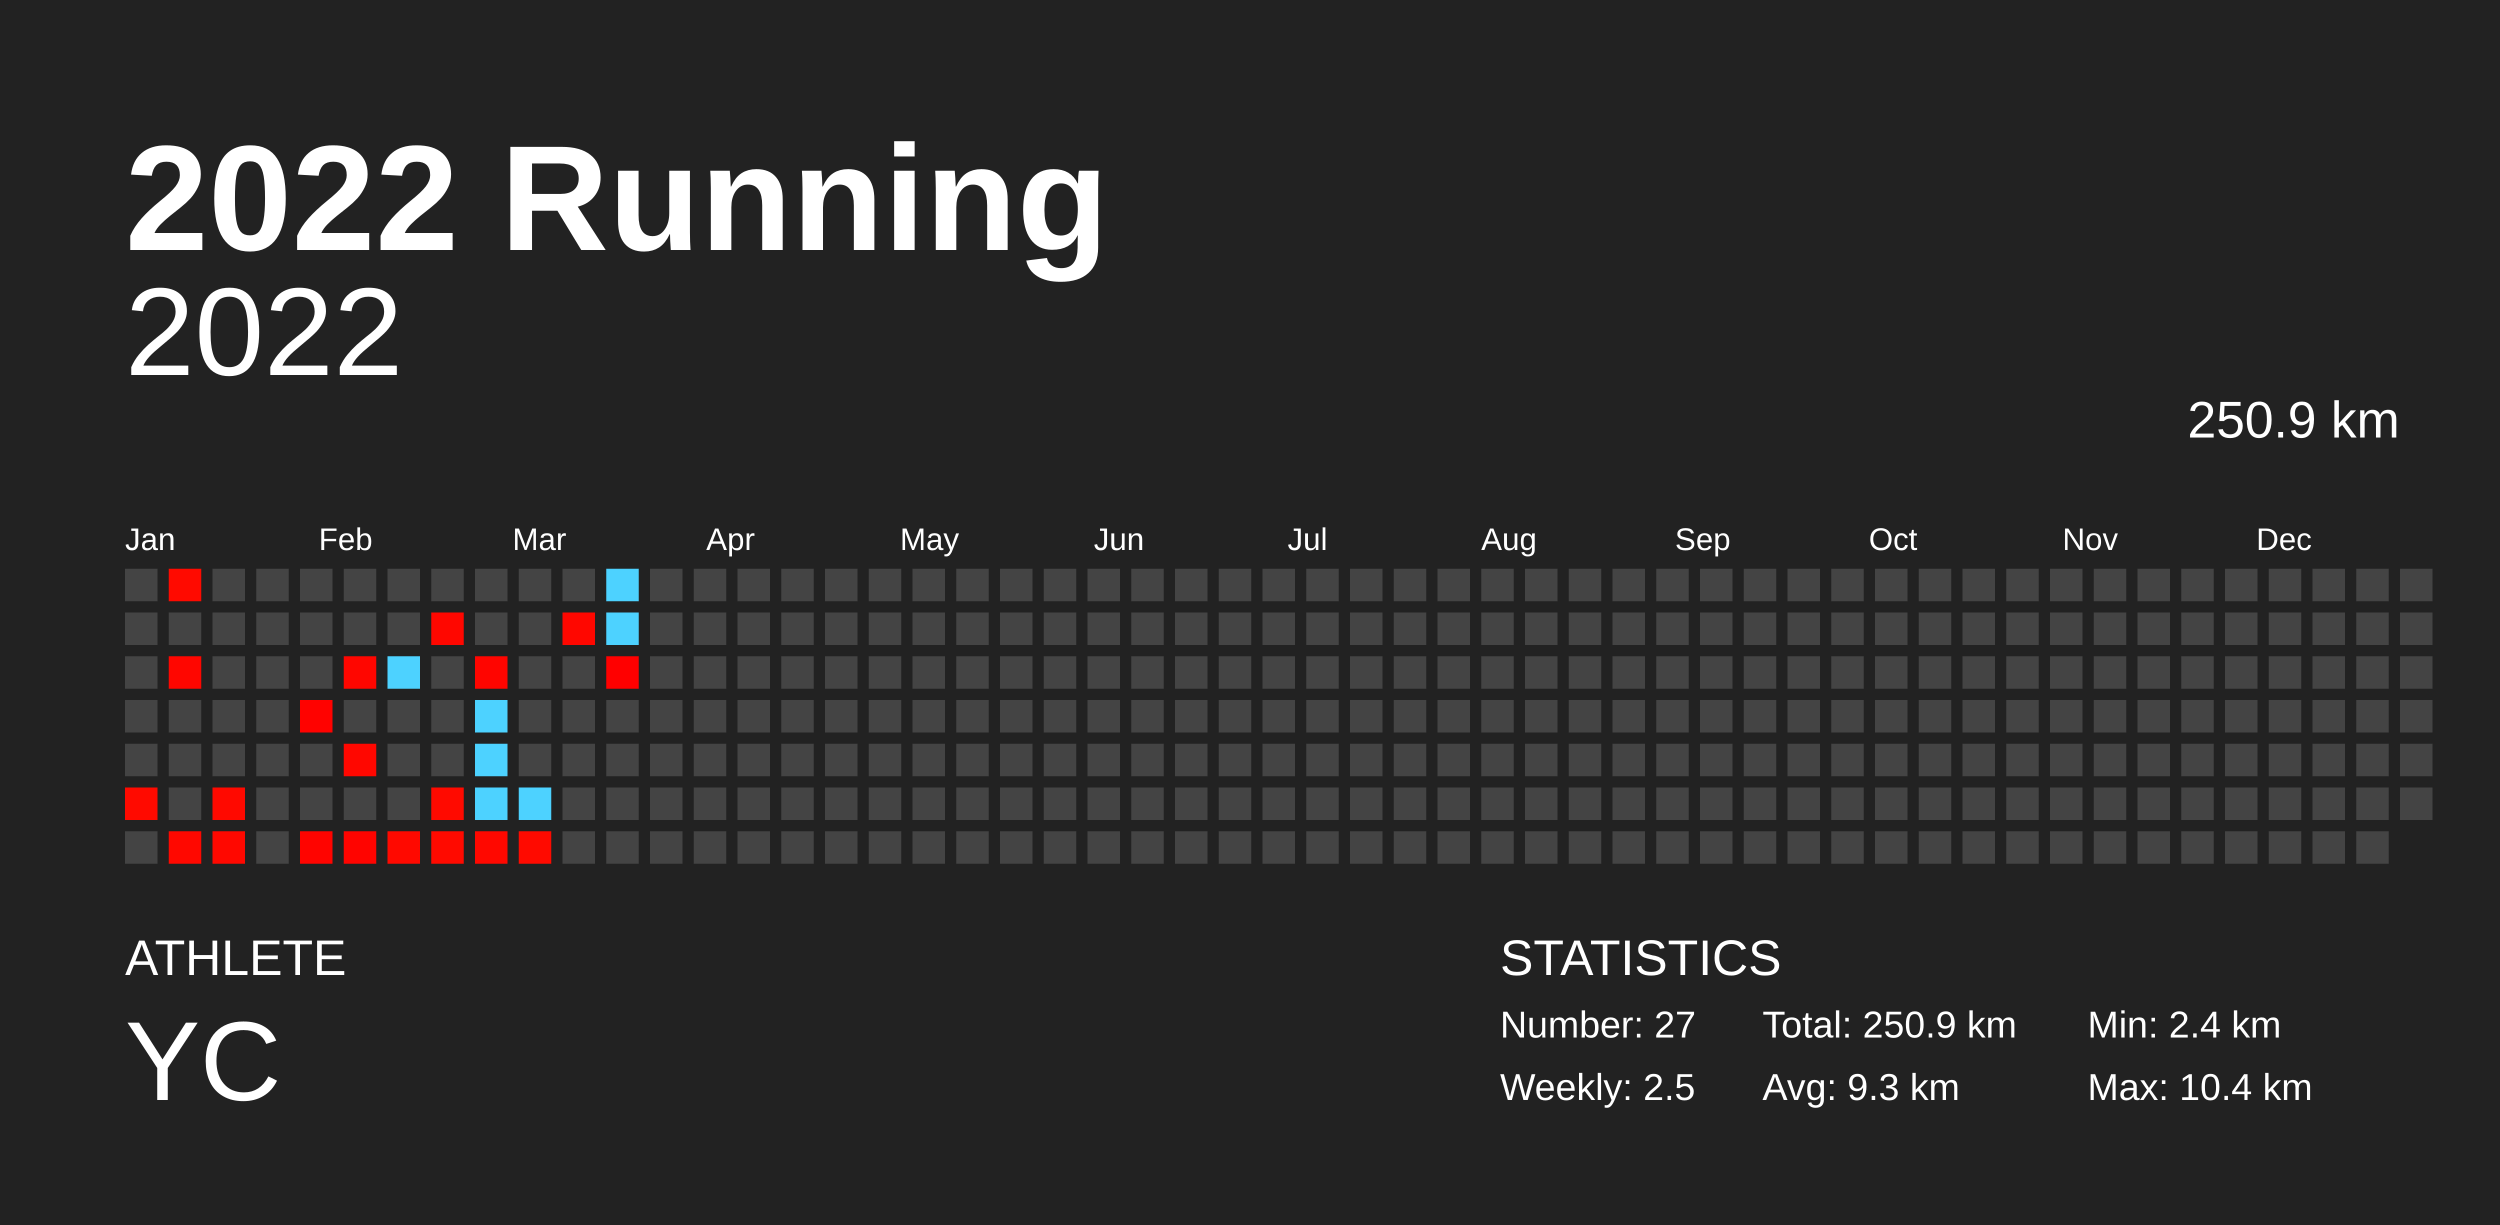
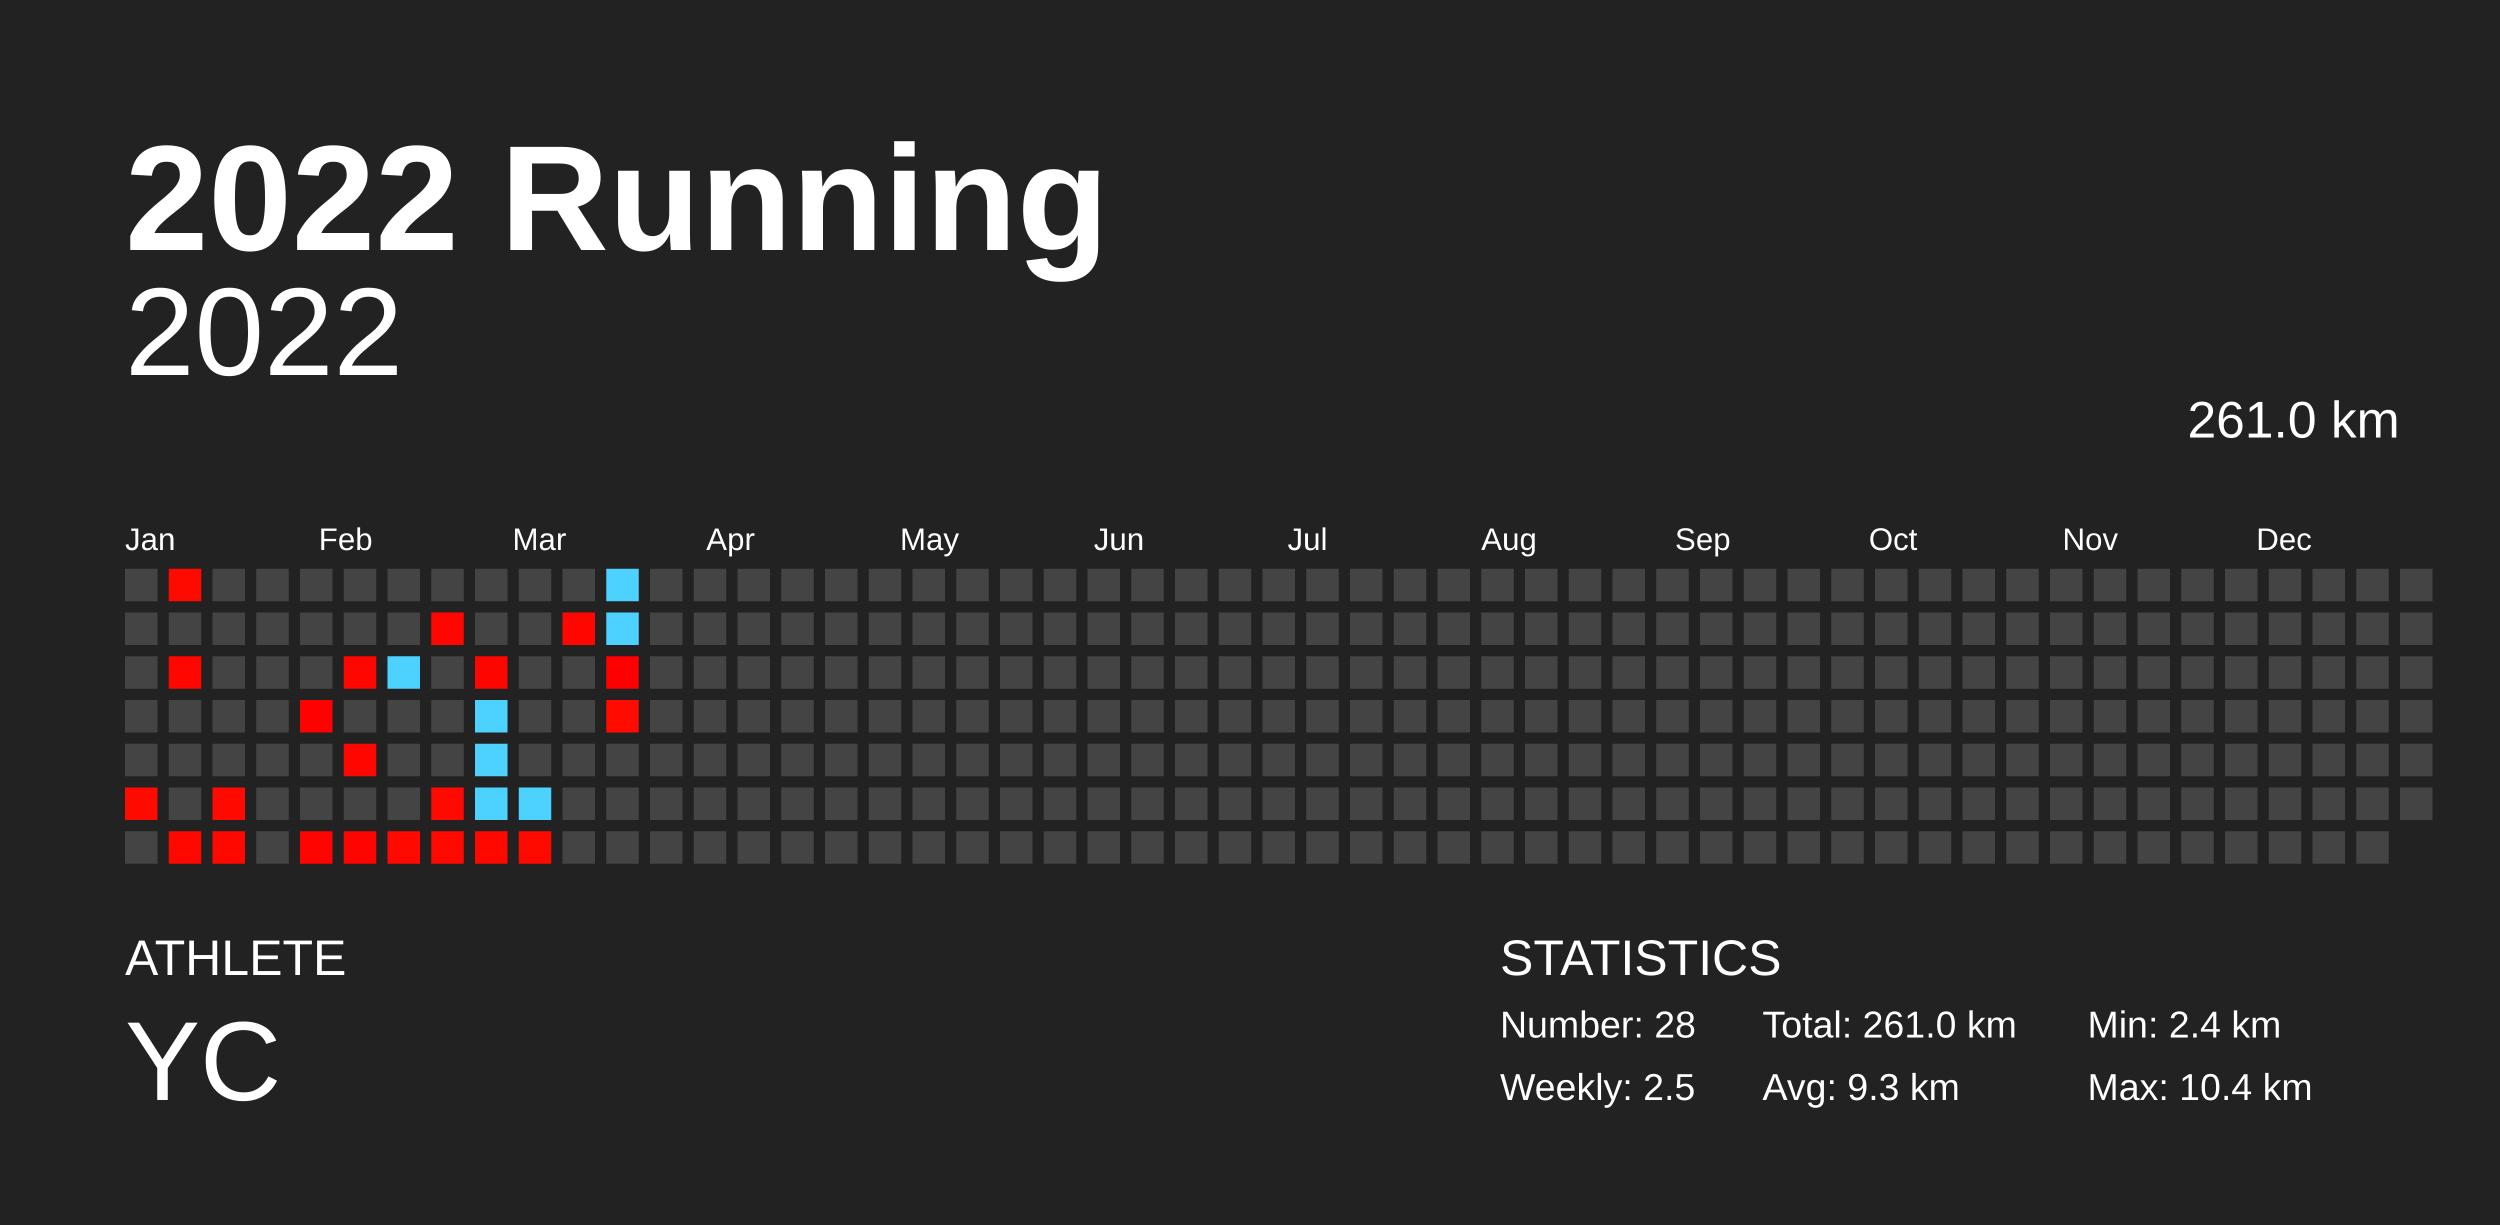
<svg xmlns="http://www.w3.org/2000/svg" baseProfile="full" height="98mm" version="1.1" viewBox="0,0,200,98" width="200mm">
  <defs />
  <rect fill="#222222" height="98" width="200" x="0" y="0" />
  <text fill="#FFFFFF" style="font-size:12px; font-family:Arial; font-weight:bold;" x="10" y="20">2022 Running</text>
  <text fill="#FFFFFF" style="font-size:4px; font-family:Arial" x="10" y="78">ATHLETE</text>
  <text fill="#FFFFFF" style="font-size:9px; font-family:Arial" x="10" y="88">YC</text>
  <text fill="#FFFFFF" style="font-size:4px; font-family:Arial" x="120" y="78">STATISTICS</text>
-   <text fill="#FFFFFF" style="font-size:3px; font-family:Arial" x="120" y="83">Number: 27</text>
+   <text fill="#FFFFFF" style="font-size:3px; font-family:Arial" x="120" y="83">Number: 28</text>
  <text fill="#FFFFFF" style="font-size:3px; font-family:Arial" x="120" y="88">Weekly: 2.5</text>
-   <text fill="#FFFFFF" style="font-size:3px; font-family:Arial" x="141" y="83">Total: 250.9 km</text>
+   <text fill="#FFFFFF" style="font-size:3px; font-family:Arial" x="141" y="83">Total: 261.0 km</text>
  <text fill="#FFFFFF" style="font-size:3px; font-family:Arial" x="141" y="88">Avg: 9.3 km</text>
  <text fill="#FFFFFF" style="font-size:3px; font-family:Arial" x="167" y="83">Min: 2.4 km</text>
  <text fill="#FFFFFF" style="font-size:3px; font-family:Arial" x="167" y="88">Max: 10.4 km</text>
  <text alignment-baseline="hanging" fill="#FFFFFF" style="font-size:10.0px; font-family:Arial;" x="10" y="30">2022</text>
-   <text alignment-baseline="hanging" fill="#FFFFFF" style="font-size:4.125px; font-family:Arial;" x="175" y="35">250.9 km</text>
+   <text alignment-baseline="hanging" fill="#FFFFFF" style="font-size:4.125px; font-family:Arial;" x="175" y="35">261.0 km</text>
  <text fill="#FFFFFF" style="font-size:2.5px; font-family:Arial" x="10.0" y="44">Jan</text>
  <text fill="#FFFFFF" style="font-size:2.5px; font-family:Arial" x="25.5" y="44">Feb</text>
  <text fill="#FFFFFF" style="font-size:2.5px; font-family:Arial" x="41.0" y="44">Mar</text>
  <text fill="#FFFFFF" style="font-size:2.5px; font-family:Arial" x="56.5" y="44">Apr</text>
  <text fill="#FFFFFF" style="font-size:2.5px; font-family:Arial" x="72.0" y="44">May</text>
  <text fill="#FFFFFF" style="font-size:2.5px; font-family:Arial" x="87.5" y="44">Jun</text>
  <text fill="#FFFFFF" style="font-size:2.5px; font-family:Arial" x="103.0" y="44">Jul</text>
  <text fill="#FFFFFF" style="font-size:2.5px; font-family:Arial" x="118.5" y="44">Aug</text>
  <text fill="#FFFFFF" style="font-size:2.5px; font-family:Arial" x="134.0" y="44">Sep</text>
  <text fill="#FFFFFF" style="font-size:2.5px; font-family:Arial" x="149.5" y="44">Oct</text>
  <text fill="#FFFFFF" style="font-size:2.5px; font-family:Arial" x="165.0" y="44">Nov</text>
  <text fill="#FFFFFF" style="font-size:2.5px; font-family:Arial" x="180.5" y="44">Dec</text>
  <rect fill="#444444" height="2.6" width="2.6" x="10.0" y="45.5" />
  <rect fill="#444444" height="2.6" width="2.6" x="10.0" y="49.0" />
  <rect fill="#444444" height="2.6" width="2.6" x="10.0" y="52.5" />
  <rect fill="#444444" height="2.6" width="2.6" x="10.0" y="56.0" />
  <rect fill="#444444" height="2.6" width="2.6" x="10.0" y="59.5" />
  <rect fill="#ff0a00" height="2.6" width="2.6" x="10.0" y="63.0" />
  <rect fill="#444444" height="2.6" width="2.6" x="10.0" y="66.5" />
  <rect fill="#ff0a00" height="2.6" width="2.6" x="13.5" y="45.5" />
  <rect fill="#444444" height="2.6" width="2.6" x="13.5" y="49.0" />
  <rect fill="#ff0600" height="2.6" width="2.6" x="13.5" y="52.5" />
  <rect fill="#444444" height="2.6" width="2.6" x="13.5" y="56.0" />
  <rect fill="#444444" height="2.6" width="2.6" x="13.5" y="59.5" />
  <rect fill="#444444" height="2.6" width="2.6" x="13.5" y="63.0" />
  <rect fill="#ff0800" height="2.6" width="2.6" x="13.5" y="66.5" />
  <rect fill="#444444" height="2.6" width="2.6" x="17.0" y="45.5" />
  <rect fill="#444444" height="2.6" width="2.6" x="17.0" y="49.0" />
  <rect fill="#444444" height="2.6" width="2.6" x="17.0" y="52.5" />
  <rect fill="#444444" height="2.6" width="2.6" x="17.0" y="56.0" />
  <rect fill="#444444" height="2.6" width="2.6" x="17.0" y="59.5" />
  <rect fill="#ff0900" height="2.6" width="2.6" x="17.0" y="63.0" />
  <rect fill="#ff0800" height="2.6" width="2.6" x="17.0" y="66.5" />
  <rect fill="#444444" height="2.6" width="2.6" x="20.5" y="45.5" />
  <rect fill="#444444" height="2.6" width="2.6" x="20.5" y="49.0" />
  <rect fill="#444444" height="2.6" width="2.6" x="20.5" y="52.5" />
  <rect fill="#444444" height="2.6" width="2.6" x="20.5" y="56.0" />
  <rect fill="#444444" height="2.6" width="2.6" x="20.5" y="59.5" />
  <rect fill="#444444" height="2.6" width="2.6" x="20.5" y="63.0" />
  <rect fill="#444444" height="2.6" width="2.6" x="20.5" y="66.5" />
  <rect fill="#444444" height="2.6" width="2.6" x="24.0" y="45.5" />
  <rect fill="#444444" height="2.6" width="2.6" x="24.0" y="49.0" />
  <rect fill="#444444" height="2.6" width="2.6" x="24.0" y="52.5" />
  <rect fill="#ff0200" height="2.6" width="2.6" x="24.0" y="56.0" />
  <rect fill="#444444" height="2.6" width="2.6" x="24.0" y="59.5" />
  <rect fill="#444444" height="2.6" width="2.6" x="24.0" y="63.0" />
  <rect fill="#ff0400" height="2.6" width="2.6" x="24.0" y="66.5" />
  <rect fill="#444444" height="2.6" width="2.6" x="27.5" y="45.5" />
  <rect fill="#444444" height="2.6" width="2.6" x="27.5" y="49.0" />
  <rect fill="#ff0600" height="2.6" width="2.6" x="27.5" y="52.5" />
  <rect fill="#444444" height="2.6" width="2.6" x="27.5" y="56.0" />
  <rect fill="#ff0700" height="2.6" width="2.6" x="27.5" y="59.5" />
  <rect fill="#444444" height="2.6" width="2.6" x="27.5" y="63.0" />
  <rect fill="#ff0400" height="2.6" width="2.6" x="27.5" y="66.5" />
  <rect fill="#444444" height="2.6" width="2.6" x="31.0" y="45.5" />
  <rect fill="#444444" height="2.6" width="2.6" x="31.0" y="49.0" />
  <rect fill="#4dd2ff" height="2.6" width="2.6" x="31.0" y="52.5" />
  <rect fill="#444444" height="2.6" width="2.6" x="31.0" y="56.0" />
  <rect fill="#444444" height="2.6" width="2.6" x="31.0" y="59.5" />
  <rect fill="#444444" height="2.6" width="2.6" x="31.0" y="63.0" />
  <rect fill="#ff0900" height="2.6" width="2.6" x="31.0" y="66.5" />
  <rect fill="#444444" height="2.6" width="2.6" x="34.5" y="45.5" />
  <rect fill="#ff0700" height="2.6" width="2.6" x="34.5" y="49.0" />
  <rect fill="#444444" height="2.6" width="2.6" x="34.5" y="52.5" />
  <rect fill="#444444" height="2.6" width="2.6" x="34.5" y="56.0" />
  <rect fill="#444444" height="2.6" width="2.6" x="34.5" y="59.5" />
  <rect fill="#ff0a00" height="2.6" width="2.6" x="34.5" y="63.0" />
  <rect fill="#ff0a00" height="2.6" width="2.6" x="34.5" y="66.5" />
  <rect fill="#444444" height="2.6" width="2.6" x="38.0" y="45.5" />
  <rect fill="#444444" height="2.6" width="2.6" x="38.0" y="49.0" />
  <rect fill="#ff0500" height="2.6" width="2.6" x="38.0" y="52.5" />
  <rect fill="#4dd2ff" height="2.6" width="2.6" x="38.0" y="56.0" />
  <rect fill="#4dd2ff" height="2.6" width="2.6" x="38.0" y="59.5" />
  <rect fill="#4dd2ff" height="2.6" width="2.6" x="38.0" y="63.0" />
  <rect fill="#ff0800" height="2.6" width="2.6" x="38.0" y="66.5" />
  <rect fill="#444444" height="2.6" width="2.6" x="41.5" y="45.5" />
  <rect fill="#444444" height="2.6" width="2.6" x="41.5" y="49.0" />
  <rect fill="#444444" height="2.6" width="2.6" x="41.5" y="52.5" />
  <rect fill="#444444" height="2.6" width="2.6" x="41.5" y="56.0" />
  <rect fill="#444444" height="2.6" width="2.6" x="41.5" y="59.5" />
  <rect fill="#4dd2ff" height="2.6" width="2.6" x="41.5" y="63.0" />
  <rect fill="#ff0a00" height="2.6" width="2.6" x="41.5" y="66.5" />
  <rect fill="#444444" height="2.6" width="2.6" x="45.0" y="45.5" />
  <rect fill="#ff0700" height="2.6" width="2.6" x="45.0" y="49.0" />
  <rect fill="#444444" height="2.6" width="2.6" x="45.0" y="52.5" />
  <rect fill="#444444" height="2.6" width="2.6" x="45.0" y="56.0" />
  <rect fill="#444444" height="2.6" width="2.6" x="45.0" y="59.5" />
  <rect fill="#444444" height="2.6" width="2.6" x="45.0" y="63.0" />
  <rect fill="#444444" height="2.6" width="2.6" x="45.0" y="66.5" />
  <rect fill="#4dd2ff" height="2.6" width="2.6" x="48.5" y="45.5" />
  <rect fill="#4dd2ff" height="2.6" width="2.6" x="48.5" y="49.0" />
  <rect fill="#ff0000" height="2.6" width="2.6" x="48.5" y="52.5" />
-   <rect fill="#444444" height="2.6" width="2.6" x="48.5" y="56.0" />
+   <rect fill="#ff0b00" height="2.6" width="2.6" x="48.5" y="56.0" />
  <rect fill="#444444" height="2.6" width="2.6" x="48.5" y="59.5" />
  <rect fill="#444444" height="2.6" width="2.6" x="48.5" y="63.0" />
  <rect fill="#444444" height="2.6" width="2.6" x="48.5" y="66.5" />
  <rect fill="#444444" height="2.6" width="2.6" x="52.0" y="45.5" />
  <rect fill="#444444" height="2.6" width="2.6" x="52.0" y="49.0" />
  <rect fill="#444444" height="2.6" width="2.6" x="52.0" y="52.5" />
  <rect fill="#444444" height="2.6" width="2.6" x="52.0" y="56.0" />
  <rect fill="#444444" height="2.6" width="2.6" x="52.0" y="59.5" />
  <rect fill="#444444" height="2.6" width="2.6" x="52.0" y="63.0" />
  <rect fill="#444444" height="2.6" width="2.6" x="52.0" y="66.5" />
  <rect fill="#444444" height="2.6" width="2.6" x="55.5" y="45.5" />
  <rect fill="#444444" height="2.6" width="2.6" x="55.5" y="49.0" />
  <rect fill="#444444" height="2.6" width="2.6" x="55.5" y="52.5" />
  <rect fill="#444444" height="2.6" width="2.6" x="55.5" y="56.0" />
  <rect fill="#444444" height="2.6" width="2.6" x="55.5" y="59.5" />
  <rect fill="#444444" height="2.6" width="2.6" x="55.5" y="63.0" />
  <rect fill="#444444" height="2.6" width="2.6" x="55.5" y="66.5" />
  <rect fill="#444444" height="2.6" width="2.6" x="59.0" y="45.5" />
  <rect fill="#444444" height="2.6" width="2.6" x="59.0" y="49.0" />
  <rect fill="#444444" height="2.6" width="2.6" x="59.0" y="52.5" />
  <rect fill="#444444" height="2.6" width="2.6" x="59.0" y="56.0" />
  <rect fill="#444444" height="2.6" width="2.6" x="59.0" y="59.5" />
  <rect fill="#444444" height="2.6" width="2.6" x="59.0" y="63.0" />
  <rect fill="#444444" height="2.6" width="2.6" x="59.0" y="66.5" />
  <rect fill="#444444" height="2.6" width="2.6" x="62.5" y="45.5" />
  <rect fill="#444444" height="2.6" width="2.6" x="62.5" y="49.0" />
  <rect fill="#444444" height="2.6" width="2.6" x="62.5" y="52.5" />
  <rect fill="#444444" height="2.6" width="2.6" x="62.5" y="56.0" />
  <rect fill="#444444" height="2.6" width="2.6" x="62.5" y="59.5" />
  <rect fill="#444444" height="2.6" width="2.6" x="62.5" y="63.0" />
  <rect fill="#444444" height="2.6" width="2.6" x="62.5" y="66.5" />
  <rect fill="#444444" height="2.6" width="2.6" x="66.0" y="45.5" />
  <rect fill="#444444" height="2.6" width="2.6" x="66.0" y="49.0" />
  <rect fill="#444444" height="2.6" width="2.6" x="66.0" y="52.5" />
  <rect fill="#444444" height="2.6" width="2.6" x="66.0" y="56.0" />
  <rect fill="#444444" height="2.6" width="2.6" x="66.0" y="59.5" />
  <rect fill="#444444" height="2.6" width="2.6" x="66.0" y="63.0" />
  <rect fill="#444444" height="2.6" width="2.6" x="66.0" y="66.5" />
  <rect fill="#444444" height="2.6" width="2.6" x="69.5" y="45.5" />
  <rect fill="#444444" height="2.6" width="2.6" x="69.5" y="49.0" />
  <rect fill="#444444" height="2.6" width="2.6" x="69.5" y="52.5" />
  <rect fill="#444444" height="2.6" width="2.6" x="69.5" y="56.0" />
  <rect fill="#444444" height="2.6" width="2.6" x="69.5" y="59.5" />
  <rect fill="#444444" height="2.6" width="2.6" x="69.5" y="63.0" />
  <rect fill="#444444" height="2.6" width="2.6" x="69.5" y="66.5" />
  <rect fill="#444444" height="2.6" width="2.6" x="73.0" y="45.5" />
  <rect fill="#444444" height="2.6" width="2.6" x="73.0" y="49.0" />
  <rect fill="#444444" height="2.6" width="2.6" x="73.0" y="52.5" />
  <rect fill="#444444" height="2.6" width="2.6" x="73.0" y="56.0" />
  <rect fill="#444444" height="2.6" width="2.6" x="73.0" y="59.5" />
  <rect fill="#444444" height="2.6" width="2.6" x="73.0" y="63.0" />
  <rect fill="#444444" height="2.6" width="2.6" x="73.0" y="66.5" />
  <rect fill="#444444" height="2.6" width="2.6" x="76.5" y="45.5" />
  <rect fill="#444444" height="2.6" width="2.6" x="76.5" y="49.0" />
  <rect fill="#444444" height="2.6" width="2.6" x="76.5" y="52.5" />
  <rect fill="#444444" height="2.6" width="2.6" x="76.5" y="56.0" />
  <rect fill="#444444" height="2.6" width="2.6" x="76.5" y="59.5" />
  <rect fill="#444444" height="2.6" width="2.6" x="76.5" y="63.0" />
  <rect fill="#444444" height="2.6" width="2.6" x="76.5" y="66.5" />
  <rect fill="#444444" height="2.6" width="2.6" x="80.0" y="45.5" />
  <rect fill="#444444" height="2.6" width="2.6" x="80.0" y="49.0" />
  <rect fill="#444444" height="2.6" width="2.6" x="80.0" y="52.5" />
  <rect fill="#444444" height="2.6" width="2.6" x="80.0" y="56.0" />
  <rect fill="#444444" height="2.6" width="2.6" x="80.0" y="59.5" />
  <rect fill="#444444" height="2.6" width="2.6" x="80.0" y="63.0" />
  <rect fill="#444444" height="2.6" width="2.6" x="80.0" y="66.5" />
  <rect fill="#444444" height="2.6" width="2.6" x="83.5" y="45.5" />
  <rect fill="#444444" height="2.6" width="2.6" x="83.5" y="49.0" />
  <rect fill="#444444" height="2.6" width="2.6" x="83.5" y="52.5" />
  <rect fill="#444444" height="2.6" width="2.6" x="83.5" y="56.0" />
  <rect fill="#444444" height="2.6" width="2.6" x="83.5" y="59.5" />
  <rect fill="#444444" height="2.6" width="2.6" x="83.5" y="63.0" />
  <rect fill="#444444" height="2.6" width="2.6" x="83.5" y="66.5" />
  <rect fill="#444444" height="2.6" width="2.6" x="87.0" y="45.5" />
  <rect fill="#444444" height="2.6" width="2.6" x="87.0" y="49.0" />
  <rect fill="#444444" height="2.6" width="2.6" x="87.0" y="52.5" />
  <rect fill="#444444" height="2.6" width="2.6" x="87.0" y="56.0" />
  <rect fill="#444444" height="2.6" width="2.6" x="87.0" y="59.5" />
  <rect fill="#444444" height="2.6" width="2.6" x="87.0" y="63.0" />
  <rect fill="#444444" height="2.6" width="2.6" x="87.0" y="66.5" />
  <rect fill="#444444" height="2.6" width="2.6" x="90.5" y="45.5" />
  <rect fill="#444444" height="2.6" width="2.6" x="90.5" y="49.0" />
  <rect fill="#444444" height="2.6" width="2.6" x="90.5" y="52.5" />
  <rect fill="#444444" height="2.6" width="2.6" x="90.5" y="56.0" />
  <rect fill="#444444" height="2.6" width="2.6" x="90.5" y="59.5" />
  <rect fill="#444444" height="2.6" width="2.6" x="90.5" y="63.0" />
  <rect fill="#444444" height="2.6" width="2.6" x="90.5" y="66.5" />
  <rect fill="#444444" height="2.6" width="2.6" x="94.0" y="45.5" />
  <rect fill="#444444" height="2.6" width="2.6" x="94.0" y="49.0" />
  <rect fill="#444444" height="2.6" width="2.6" x="94.0" y="52.5" />
  <rect fill="#444444" height="2.6" width="2.6" x="94.0" y="56.0" />
  <rect fill="#444444" height="2.6" width="2.6" x="94.0" y="59.5" />
  <rect fill="#444444" height="2.6" width="2.6" x="94.0" y="63.0" />
  <rect fill="#444444" height="2.6" width="2.6" x="94.0" y="66.5" />
  <rect fill="#444444" height="2.6" width="2.6" x="97.5" y="45.5" />
  <rect fill="#444444" height="2.6" width="2.6" x="97.5" y="49.0" />
  <rect fill="#444444" height="2.6" width="2.6" x="97.5" y="52.5" />
  <rect fill="#444444" height="2.6" width="2.6" x="97.5" y="56.0" />
  <rect fill="#444444" height="2.6" width="2.6" x="97.5" y="59.5" />
  <rect fill="#444444" height="2.6" width="2.6" x="97.5" y="63.0" />
  <rect fill="#444444" height="2.6" width="2.6" x="97.5" y="66.5" />
  <rect fill="#444444" height="2.6" width="2.6" x="101.0" y="45.5" />
  <rect fill="#444444" height="2.6" width="2.6" x="101.0" y="49.0" />
  <rect fill="#444444" height="2.6" width="2.6" x="101.0" y="52.5" />
  <rect fill="#444444" height="2.6" width="2.6" x="101.0" y="56.0" />
  <rect fill="#444444" height="2.6" width="2.6" x="101.0" y="59.5" />
  <rect fill="#444444" height="2.6" width="2.6" x="101.0" y="63.0" />
  <rect fill="#444444" height="2.6" width="2.6" x="101.0" y="66.5" />
  <rect fill="#444444" height="2.6" width="2.6" x="104.5" y="45.5" />
  <rect fill="#444444" height="2.6" width="2.6" x="104.5" y="49.0" />
  <rect fill="#444444" height="2.6" width="2.6" x="104.5" y="52.5" />
  <rect fill="#444444" height="2.6" width="2.6" x="104.5" y="56.0" />
  <rect fill="#444444" height="2.6" width="2.6" x="104.5" y="59.5" />
  <rect fill="#444444" height="2.6" width="2.6" x="104.5" y="63.0" />
  <rect fill="#444444" height="2.6" width="2.6" x="104.5" y="66.5" />
  <rect fill="#444444" height="2.6" width="2.6" x="108.0" y="45.5" />
  <rect fill="#444444" height="2.6" width="2.6" x="108.0" y="49.0" />
  <rect fill="#444444" height="2.6" width="2.6" x="108.0" y="52.5" />
  <rect fill="#444444" height="2.6" width="2.6" x="108.0" y="56.0" />
  <rect fill="#444444" height="2.6" width="2.6" x="108.0" y="59.5" />
  <rect fill="#444444" height="2.6" width="2.6" x="108.0" y="63.0" />
  <rect fill="#444444" height="2.6" width="2.6" x="108.0" y="66.5" />
  <rect fill="#444444" height="2.6" width="2.6" x="111.5" y="45.5" />
  <rect fill="#444444" height="2.6" width="2.6" x="111.5" y="49.0" />
  <rect fill="#444444" height="2.6" width="2.6" x="111.5" y="52.5" />
  <rect fill="#444444" height="2.6" width="2.6" x="111.5" y="56.0" />
  <rect fill="#444444" height="2.6" width="2.6" x="111.5" y="59.5" />
  <rect fill="#444444" height="2.6" width="2.6" x="111.5" y="63.0" />
  <rect fill="#444444" height="2.6" width="2.6" x="111.5" y="66.5" />
  <rect fill="#444444" height="2.6" width="2.6" x="115.0" y="45.5" />
  <rect fill="#444444" height="2.6" width="2.6" x="115.0" y="49.0" />
  <rect fill="#444444" height="2.6" width="2.6" x="115.0" y="52.5" />
  <rect fill="#444444" height="2.6" width="2.6" x="115.0" y="56.0" />
  <rect fill="#444444" height="2.6" width="2.6" x="115.0" y="59.5" />
  <rect fill="#444444" height="2.6" width="2.6" x="115.0" y="63.0" />
  <rect fill="#444444" height="2.6" width="2.6" x="115.0" y="66.5" />
  <rect fill="#444444" height="2.6" width="2.6" x="118.5" y="45.5" />
  <rect fill="#444444" height="2.6" width="2.6" x="118.5" y="49.0" />
  <rect fill="#444444" height="2.6" width="2.6" x="118.5" y="52.5" />
  <rect fill="#444444" height="2.6" width="2.6" x="118.5" y="56.0" />
  <rect fill="#444444" height="2.6" width="2.6" x="118.5" y="59.5" />
  <rect fill="#444444" height="2.6" width="2.6" x="118.5" y="63.0" />
  <rect fill="#444444" height="2.6" width="2.6" x="118.5" y="66.5" />
  <rect fill="#444444" height="2.6" width="2.6" x="122.0" y="45.5" />
  <rect fill="#444444" height="2.6" width="2.6" x="122.0" y="49.0" />
  <rect fill="#444444" height="2.6" width="2.6" x="122.0" y="52.5" />
  <rect fill="#444444" height="2.6" width="2.6" x="122.0" y="56.0" />
  <rect fill="#444444" height="2.6" width="2.6" x="122.0" y="59.5" />
  <rect fill="#444444" height="2.6" width="2.6" x="122.0" y="63.0" />
  <rect fill="#444444" height="2.6" width="2.6" x="122.0" y="66.5" />
  <rect fill="#444444" height="2.6" width="2.6" x="125.5" y="45.5" />
  <rect fill="#444444" height="2.6" width="2.6" x="125.5" y="49.0" />
  <rect fill="#444444" height="2.6" width="2.6" x="125.5" y="52.5" />
  <rect fill="#444444" height="2.6" width="2.6" x="125.5" y="56.0" />
  <rect fill="#444444" height="2.6" width="2.6" x="125.5" y="59.5" />
  <rect fill="#444444" height="2.6" width="2.6" x="125.5" y="63.0" />
  <rect fill="#444444" height="2.6" width="2.6" x="125.5" y="66.5" />
  <rect fill="#444444" height="2.6" width="2.6" x="129.0" y="45.5" />
  <rect fill="#444444" height="2.6" width="2.6" x="129.0" y="49.0" />
  <rect fill="#444444" height="2.6" width="2.6" x="129.0" y="52.5" />
  <rect fill="#444444" height="2.6" width="2.6" x="129.0" y="56.0" />
  <rect fill="#444444" height="2.6" width="2.6" x="129.0" y="59.5" />
  <rect fill="#444444" height="2.6" width="2.6" x="129.0" y="63.0" />
  <rect fill="#444444" height="2.6" width="2.6" x="129.0" y="66.5" />
  <rect fill="#444444" height="2.6" width="2.6" x="132.5" y="45.5" />
  <rect fill="#444444" height="2.6" width="2.6" x="132.5" y="49.0" />
  <rect fill="#444444" height="2.6" width="2.6" x="132.5" y="52.5" />
  <rect fill="#444444" height="2.6" width="2.6" x="132.5" y="56.0" />
  <rect fill="#444444" height="2.6" width="2.6" x="132.5" y="59.5" />
  <rect fill="#444444" height="2.6" width="2.6" x="132.5" y="63.0" />
  <rect fill="#444444" height="2.6" width="2.6" x="132.5" y="66.5" />
  <rect fill="#444444" height="2.6" width="2.6" x="136.0" y="45.5" />
  <rect fill="#444444" height="2.6" width="2.6" x="136.0" y="49.0" />
  <rect fill="#444444" height="2.6" width="2.6" x="136.0" y="52.5" />
  <rect fill="#444444" height="2.6" width="2.6" x="136.0" y="56.0" />
  <rect fill="#444444" height="2.6" width="2.6" x="136.0" y="59.5" />
  <rect fill="#444444" height="2.6" width="2.6" x="136.0" y="63.0" />
  <rect fill="#444444" height="2.6" width="2.6" x="136.0" y="66.5" />
  <rect fill="#444444" height="2.6" width="2.6" x="139.5" y="45.5" />
  <rect fill="#444444" height="2.6" width="2.6" x="139.5" y="49.0" />
  <rect fill="#444444" height="2.6" width="2.6" x="139.5" y="52.5" />
  <rect fill="#444444" height="2.6" width="2.6" x="139.5" y="56.0" />
  <rect fill="#444444" height="2.6" width="2.6" x="139.5" y="59.5" />
  <rect fill="#444444" height="2.6" width="2.6" x="139.5" y="63.0" />
  <rect fill="#444444" height="2.6" width="2.6" x="139.5" y="66.5" />
  <rect fill="#444444" height="2.6" width="2.6" x="143.0" y="45.5" />
  <rect fill="#444444" height="2.6" width="2.6" x="143.0" y="49.0" />
  <rect fill="#444444" height="2.6" width="2.6" x="143.0" y="52.5" />
  <rect fill="#444444" height="2.6" width="2.6" x="143.0" y="56.0" />
  <rect fill="#444444" height="2.6" width="2.6" x="143.0" y="59.5" />
  <rect fill="#444444" height="2.6" width="2.6" x="143.0" y="63.0" />
  <rect fill="#444444" height="2.6" width="2.6" x="143.0" y="66.5" />
  <rect fill="#444444" height="2.6" width="2.6" x="146.5" y="45.5" />
  <rect fill="#444444" height="2.6" width="2.6" x="146.5" y="49.0" />
  <rect fill="#444444" height="2.6" width="2.6" x="146.5" y="52.5" />
  <rect fill="#444444" height="2.6" width="2.6" x="146.5" y="56.0" />
  <rect fill="#444444" height="2.6" width="2.6" x="146.5" y="59.5" />
  <rect fill="#444444" height="2.6" width="2.6" x="146.5" y="63.0" />
  <rect fill="#444444" height="2.6" width="2.6" x="146.5" y="66.5" />
  <rect fill="#444444" height="2.6" width="2.6" x="150.0" y="45.5" />
  <rect fill="#444444" height="2.6" width="2.6" x="150.0" y="49.0" />
  <rect fill="#444444" height="2.6" width="2.6" x="150.0" y="52.5" />
  <rect fill="#444444" height="2.6" width="2.6" x="150.0" y="56.0" />
  <rect fill="#444444" height="2.6" width="2.6" x="150.0" y="59.5" />
  <rect fill="#444444" height="2.6" width="2.6" x="150.0" y="63.0" />
  <rect fill="#444444" height="2.6" width="2.6" x="150.0" y="66.5" />
  <rect fill="#444444" height="2.6" width="2.6" x="153.5" y="45.5" />
  <rect fill="#444444" height="2.6" width="2.6" x="153.5" y="49.0" />
  <rect fill="#444444" height="2.6" width="2.6" x="153.5" y="52.5" />
  <rect fill="#444444" height="2.6" width="2.6" x="153.5" y="56.0" />
  <rect fill="#444444" height="2.6" width="2.6" x="153.5" y="59.5" />
  <rect fill="#444444" height="2.6" width="2.6" x="153.5" y="63.0" />
  <rect fill="#444444" height="2.6" width="2.6" x="153.5" y="66.5" />
  <rect fill="#444444" height="2.6" width="2.6" x="157.0" y="45.5" />
  <rect fill="#444444" height="2.6" width="2.6" x="157.0" y="49.0" />
  <rect fill="#444444" height="2.6" width="2.6" x="157.0" y="52.5" />
  <rect fill="#444444" height="2.6" width="2.6" x="157.0" y="56.0" />
  <rect fill="#444444" height="2.6" width="2.6" x="157.0" y="59.5" />
  <rect fill="#444444" height="2.6" width="2.6" x="157.0" y="63.0" />
  <rect fill="#444444" height="2.6" width="2.6" x="157.0" y="66.5" />
  <rect fill="#444444" height="2.6" width="2.6" x="160.5" y="45.5" />
  <rect fill="#444444" height="2.6" width="2.6" x="160.5" y="49.0" />
  <rect fill="#444444" height="2.6" width="2.6" x="160.5" y="52.5" />
  <rect fill="#444444" height="2.6" width="2.6" x="160.5" y="56.0" />
  <rect fill="#444444" height="2.6" width="2.6" x="160.5" y="59.5" />
  <rect fill="#444444" height="2.6" width="2.6" x="160.5" y="63.0" />
  <rect fill="#444444" height="2.6" width="2.6" x="160.5" y="66.5" />
  <rect fill="#444444" height="2.6" width="2.6" x="164.0" y="45.5" />
  <rect fill="#444444" height="2.6" width="2.6" x="164.0" y="49.0" />
  <rect fill="#444444" height="2.6" width="2.6" x="164.0" y="52.5" />
  <rect fill="#444444" height="2.6" width="2.6" x="164.0" y="56.0" />
  <rect fill="#444444" height="2.6" width="2.6" x="164.0" y="59.5" />
  <rect fill="#444444" height="2.6" width="2.6" x="164.0" y="63.0" />
  <rect fill="#444444" height="2.6" width="2.6" x="164.0" y="66.5" />
  <rect fill="#444444" height="2.6" width="2.6" x="167.5" y="45.5" />
  <rect fill="#444444" height="2.6" width="2.6" x="167.5" y="49.0" />
  <rect fill="#444444" height="2.6" width="2.6" x="167.5" y="52.5" />
  <rect fill="#444444" height="2.6" width="2.6" x="167.5" y="56.0" />
  <rect fill="#444444" height="2.6" width="2.6" x="167.5" y="59.5" />
  <rect fill="#444444" height="2.6" width="2.6" x="167.5" y="63.0" />
  <rect fill="#444444" height="2.6" width="2.6" x="167.5" y="66.5" />
  <rect fill="#444444" height="2.6" width="2.6" x="171.0" y="45.5" />
  <rect fill="#444444" height="2.6" width="2.6" x="171.0" y="49.0" />
  <rect fill="#444444" height="2.6" width="2.6" x="171.0" y="52.5" />
  <rect fill="#444444" height="2.6" width="2.6" x="171.0" y="56.0" />
  <rect fill="#444444" height="2.6" width="2.6" x="171.0" y="59.5" />
  <rect fill="#444444" height="2.6" width="2.6" x="171.0" y="63.0" />
  <rect fill="#444444" height="2.6" width="2.6" x="171.0" y="66.5" />
  <rect fill="#444444" height="2.6" width="2.6" x="174.5" y="45.5" />
  <rect fill="#444444" height="2.6" width="2.6" x="174.5" y="49.0" />
  <rect fill="#444444" height="2.6" width="2.6" x="174.5" y="52.5" />
  <rect fill="#444444" height="2.6" width="2.6" x="174.5" y="56.0" />
  <rect fill="#444444" height="2.6" width="2.6" x="174.5" y="59.5" />
  <rect fill="#444444" height="2.6" width="2.6" x="174.5" y="63.0" />
  <rect fill="#444444" height="2.6" width="2.6" x="174.5" y="66.5" />
  <rect fill="#444444" height="2.6" width="2.6" x="178.0" y="45.5" />
  <rect fill="#444444" height="2.6" width="2.6" x="178.0" y="49.0" />
  <rect fill="#444444" height="2.6" width="2.6" x="178.0" y="52.5" />
  <rect fill="#444444" height="2.6" width="2.6" x="178.0" y="56.0" />
  <rect fill="#444444" height="2.6" width="2.6" x="178.0" y="59.5" />
  <rect fill="#444444" height="2.6" width="2.6" x="178.0" y="63.0" />
  <rect fill="#444444" height="2.6" width="2.6" x="178.0" y="66.5" />
  <rect fill="#444444" height="2.6" width="2.6" x="181.5" y="45.5" />
  <rect fill="#444444" height="2.6" width="2.6" x="181.5" y="49.0" />
  <rect fill="#444444" height="2.6" width="2.6" x="181.5" y="52.5" />
  <rect fill="#444444" height="2.6" width="2.6" x="181.5" y="56.0" />
  <rect fill="#444444" height="2.6" width="2.6" x="181.5" y="59.5" />
  <rect fill="#444444" height="2.6" width="2.6" x="181.5" y="63.0" />
  <rect fill="#444444" height="2.6" width="2.6" x="181.5" y="66.5" />
  <rect fill="#444444" height="2.6" width="2.6" x="185.0" y="45.5" />
  <rect fill="#444444" height="2.6" width="2.6" x="185.0" y="49.0" />
  <rect fill="#444444" height="2.6" width="2.6" x="185.0" y="52.5" />
  <rect fill="#444444" height="2.6" width="2.6" x="185.0" y="56.0" />
  <rect fill="#444444" height="2.6" width="2.6" x="185.0" y="59.5" />
  <rect fill="#444444" height="2.6" width="2.6" x="185.0" y="63.0" />
  <rect fill="#444444" height="2.6" width="2.6" x="185.0" y="66.5" />
  <rect fill="#444444" height="2.6" width="2.6" x="188.5" y="45.5" />
  <rect fill="#444444" height="2.6" width="2.6" x="188.5" y="49.0" />
  <rect fill="#444444" height="2.6" width="2.6" x="188.5" y="52.5" />
  <rect fill="#444444" height="2.6" width="2.6" x="188.5" y="56.0" />
  <rect fill="#444444" height="2.6" width="2.6" x="188.5" y="59.5" />
  <rect fill="#444444" height="2.6" width="2.6" x="188.5" y="63.0" />
  <rect fill="#444444" height="2.6" width="2.6" x="188.5" y="66.5" />
  <rect fill="#444444" height="2.6" width="2.6" x="192.0" y="45.5" />
  <rect fill="#444444" height="2.6" width="2.6" x="192.0" y="49.0" />
  <rect fill="#444444" height="2.6" width="2.6" x="192.0" y="52.5" />
  <rect fill="#444444" height="2.6" width="2.6" x="192.0" y="56.0" />
  <rect fill="#444444" height="2.6" width="2.6" x="192.0" y="59.5" />
  <rect fill="#444444" height="2.6" width="2.6" x="192.0" y="63.0" />
</svg>
